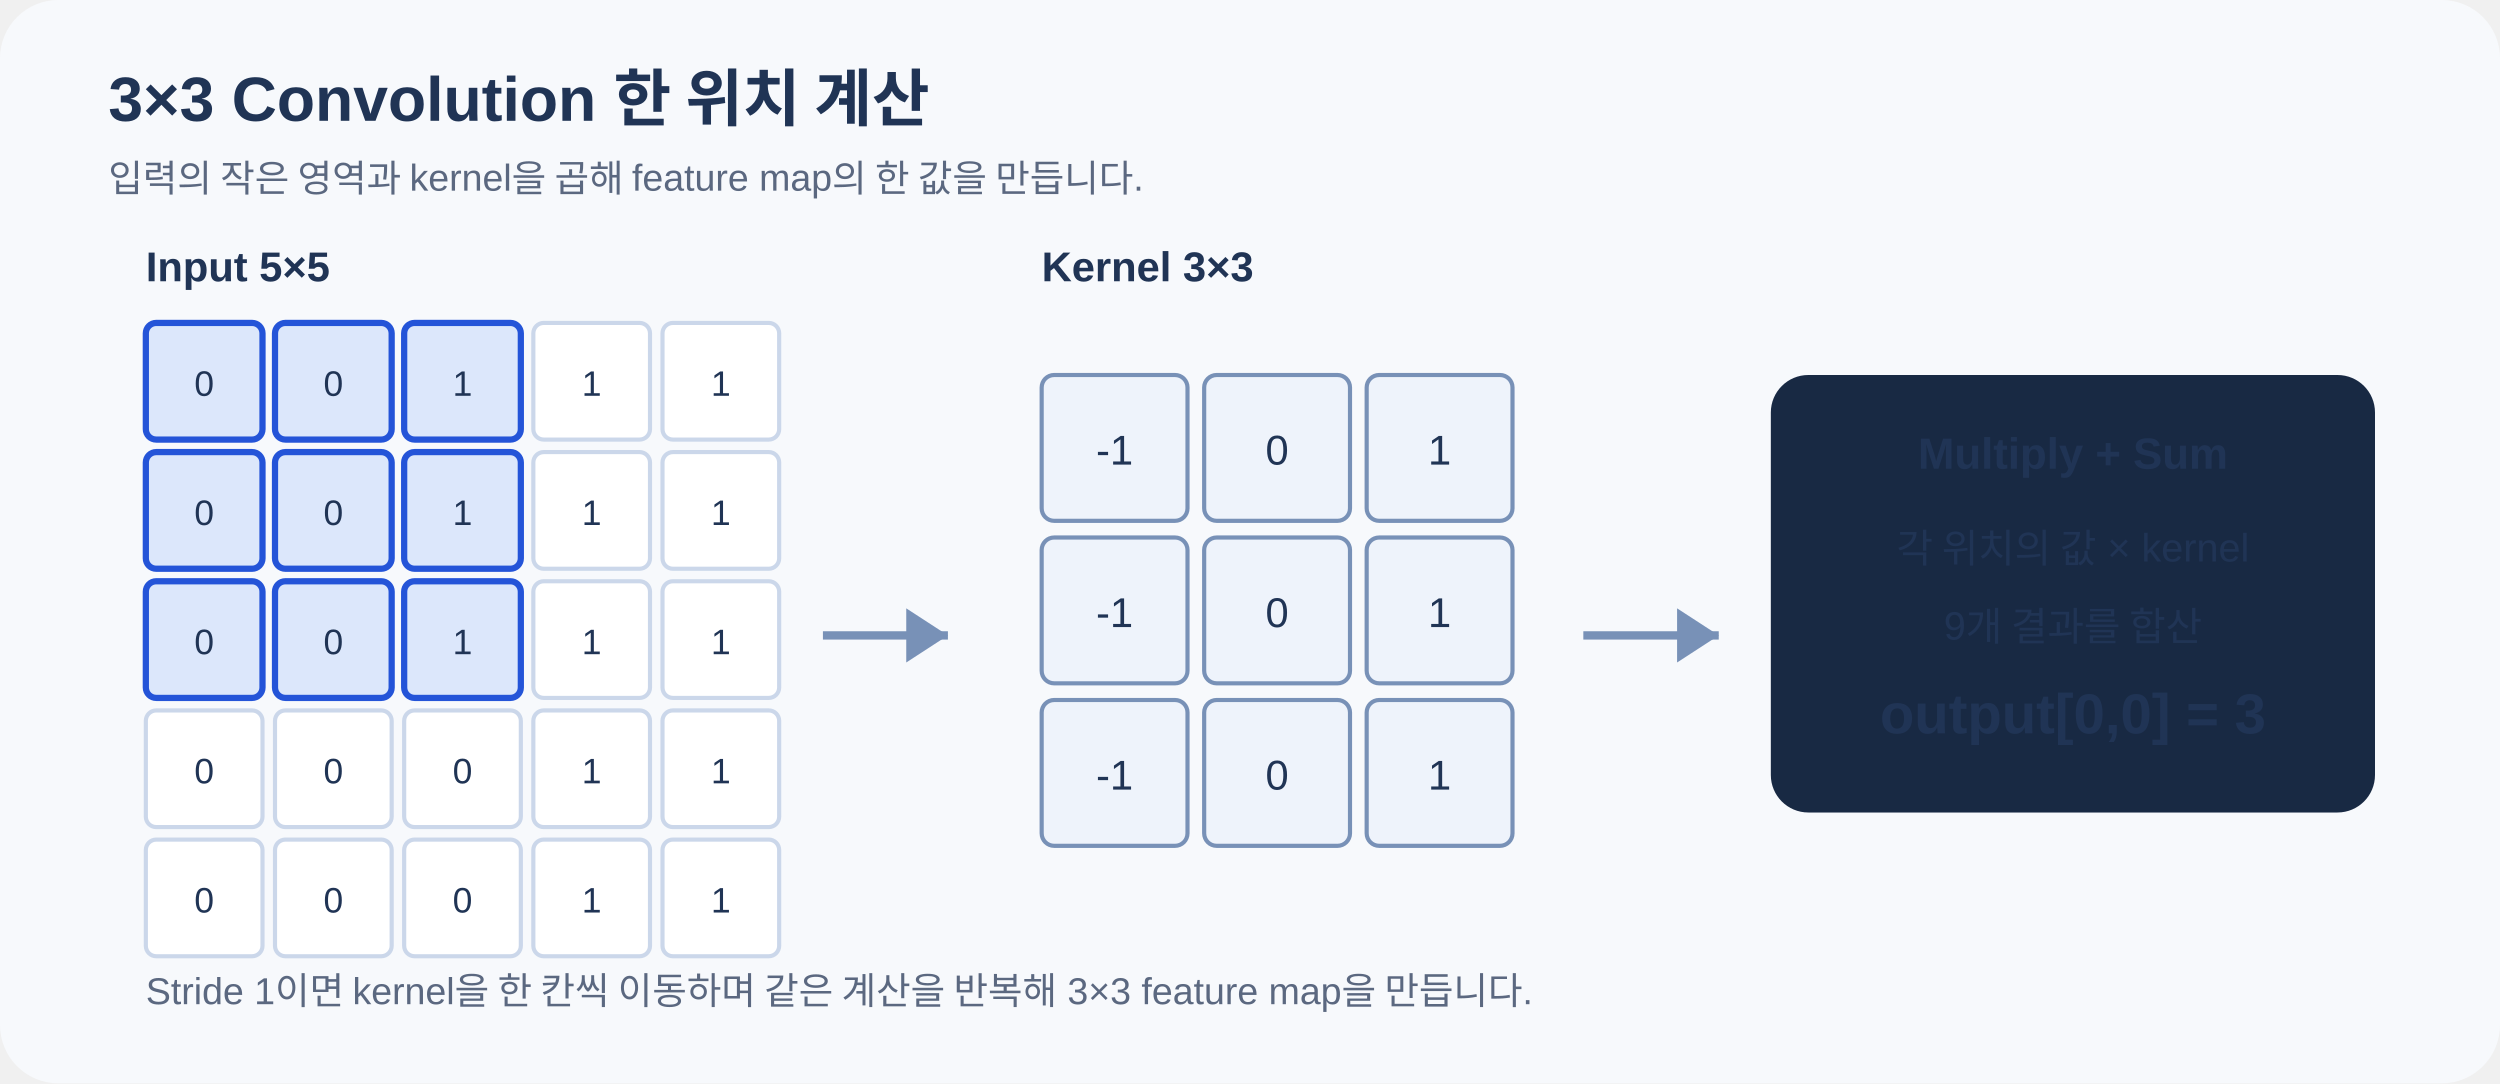
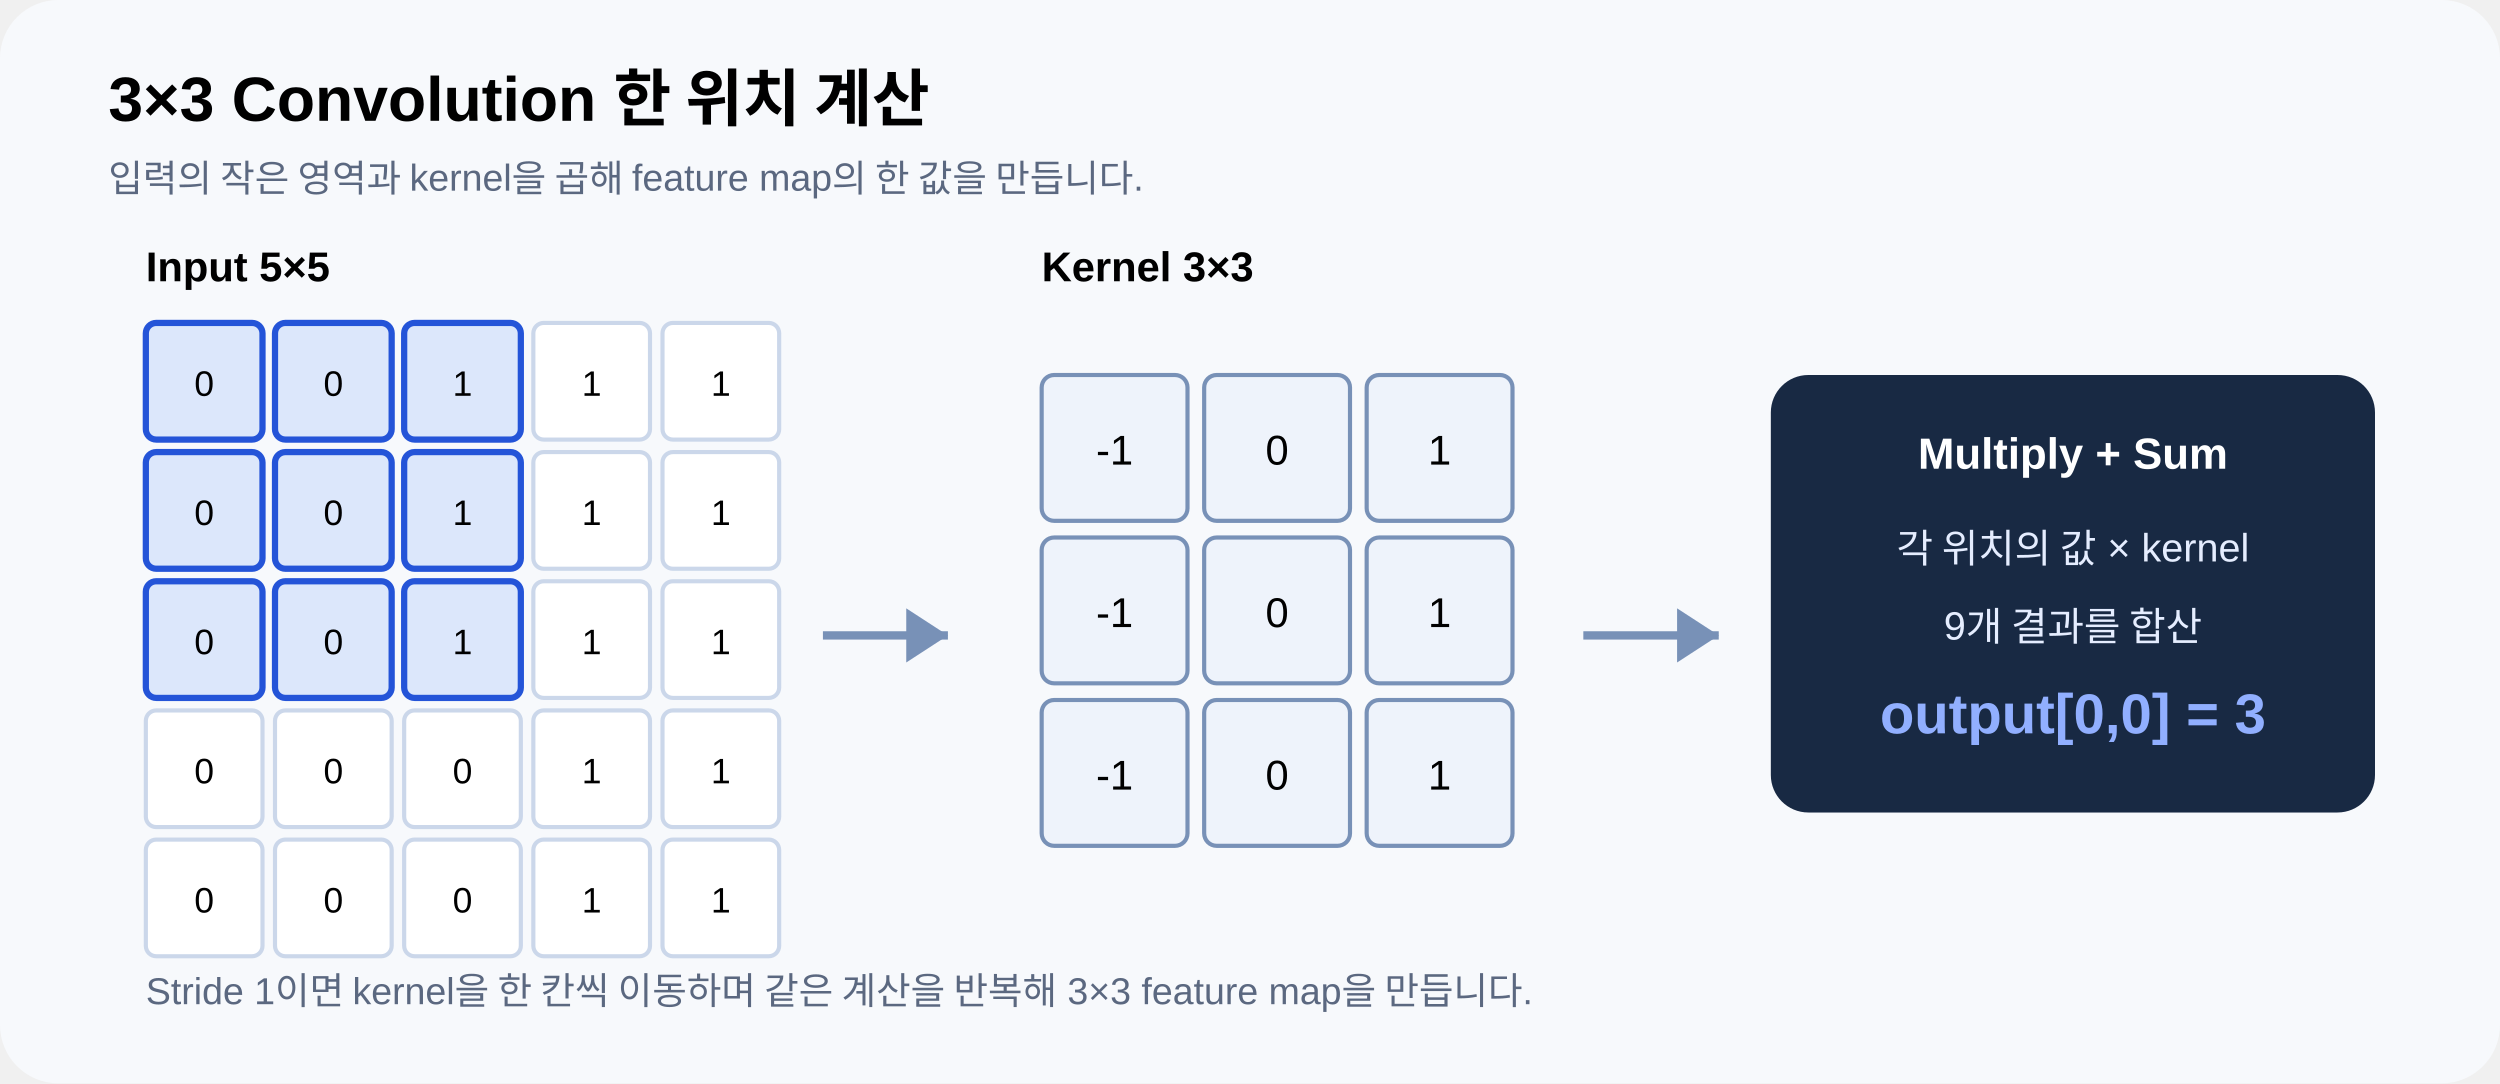
<svg xmlns="http://www.w3.org/2000/svg" viewBox="0 0 1200 520">
-   <style>text{font-family:Arial,'Noto Sans KR',sans-serif;fill:#203455}.title{font-size:30px;font-weight:700}.sub{font-size:18px;fill:#5b6880}.label{font-size:20px;font-weight:700}.cell{fill:#fff;stroke:#cbd7ea;stroke-width:2}.hi{fill:#dce7fb;stroke:#2454d8;stroke-width:3}.k{fill:#eef3fb;stroke:#7891b7;stroke-width:2}.edge{stroke:#7891b7;stroke-width:4;fill:none}</style>
+   <style>text{font-family:Arial,'Noto Sans KR',sans-serif}.title{font-size:30px;font-weight:700}.sub{font-size:18px;fill:#5b6880}.label{font-size:20px;font-weight:700}.cell{fill:#fff;stroke:#cbd7ea;stroke-width:2}.hi{fill:#dce7fb;stroke:#2454d8;stroke-width:3}.k{fill:#eef3fb;stroke:#7891b7;stroke-width:2}.edge{stroke:#7891b7;stroke-width:4;fill:none}</style>
  <rect width="1200" height="520" rx="28" fill="#f7f9fc" />
  <text x="52" y="58" class="title">3×3 Convolution 한 위치 계산</text>
  <text x="52" y="92" class="sub">입력의 작은 영역과 kernel을 곱해 feature map의 한 값을 만듭니다.</text>
  <text x="70" y="135" class="label">Input 5×5</text>
  <g transform="translate(70 155)">
    <rect x="0" y="0" width="56" height="56" rx="5" class="hi" />
    <text x="28" y="35" text-anchor="middle" font-size="17">0</text>
    <rect x="62" y="0" width="56" height="56" rx="5" class="hi" />
    <text x="90" y="35" text-anchor="middle" font-size="17">0</text>
    <rect x="124" y="0" width="56" height="56" rx="5" class="hi" />
    <text x="152" y="35" text-anchor="middle" font-size="17">1</text>
    <rect x="186" y="0" width="56" height="56" rx="5" class="cell" />
    <text x="214" y="35" text-anchor="middle" font-size="17">1</text>
    <rect x="248" y="0" width="56" height="56" rx="5" class="cell" />
    <text x="276" y="35" text-anchor="middle" font-size="17">1</text>
    <rect x="0" y="62" width="56" height="56" rx="5" class="hi" />
    <text x="28" y="97" text-anchor="middle" font-size="17">0</text>
    <rect x="62" y="62" width="56" height="56" rx="5" class="hi" />
    <text x="90" y="97" text-anchor="middle" font-size="17">0</text>
    <rect x="124" y="62" width="56" height="56" rx="5" class="hi" />
    <text x="152" y="97" text-anchor="middle" font-size="17">1</text>
    <rect x="186" y="62" width="56" height="56" rx="5" class="cell" />
    <text x="214" y="97" text-anchor="middle" font-size="17">1</text>
    <rect x="248" y="62" width="56" height="56" rx="5" class="cell" />
    <text x="276" y="97" text-anchor="middle" font-size="17">1</text>
    <rect x="0" y="124" width="56" height="56" rx="5" class="hi" />
    <text x="28" y="159" text-anchor="middle" font-size="17">0</text>
    <rect x="62" y="124" width="56" height="56" rx="5" class="hi" />
    <text x="90" y="159" text-anchor="middle" font-size="17">0</text>
    <rect x="124" y="124" width="56" height="56" rx="5" class="hi" />
    <text x="152" y="159" text-anchor="middle" font-size="17">1</text>
    <rect x="186" y="124" width="56" height="56" rx="5" class="cell" />
    <text x="214" y="159" text-anchor="middle" font-size="17">1</text>
    <rect x="248" y="124" width="56" height="56" rx="5" class="cell" />
    <text x="276" y="159" text-anchor="middle" font-size="17">1</text>
    <rect x="0" y="186" width="56" height="56" rx="5" class="cell" />
    <text x="28" y="221" text-anchor="middle" font-size="17">0</text>
    <rect x="62" y="186" width="56" height="56" rx="5" class="cell" />
    <text x="90" y="221" text-anchor="middle" font-size="17">0</text>
    <rect x="124" y="186" width="56" height="56" rx="5" class="cell" />
    <text x="152" y="221" text-anchor="middle" font-size="17">0</text>
    <rect x="186" y="186" width="56" height="56" rx="5" class="cell" />
    <text x="214" y="221" text-anchor="middle" font-size="17">1</text>
    <rect x="248" y="186" width="56" height="56" rx="5" class="cell" />
    <text x="276" y="221" text-anchor="middle" font-size="17">1</text>
    <rect x="0" y="248" width="56" height="56" rx="5" class="cell" />
    <text x="28" y="283" text-anchor="middle" font-size="17">0</text>
    <rect x="62" y="248" width="56" height="56" rx="5" class="cell" />
    <text x="90" y="283" text-anchor="middle" font-size="17">0</text>
    <rect x="124" y="248" width="56" height="56" rx="5" class="cell" />
    <text x="152" y="283" text-anchor="middle" font-size="17">0</text>
    <rect x="186" y="248" width="56" height="56" rx="5" class="cell" />
    <text x="214" y="283" text-anchor="middle" font-size="17">1</text>
    <rect x="248" y="248" width="56" height="56" rx="5" class="cell" />
    <text x="276" y="283" text-anchor="middle" font-size="17">1</text>
  </g>
  <path d="M395 305 H455" class="edge" />
  <polygon points="455,305 435,292 435,318" fill="#7891b7" />
  <text x="500" y="135" class="label">Kernel 3×3</text>
  <g transform="translate(500 180)">
    <rect x="0" y="0" width="70" height="70" rx="6" class="k" />
    <text x="35" y="43" text-anchor="middle" font-size="20">-1</text>
    <rect x="78" y="0" width="70" height="70" rx="6" class="k" />
    <text x="113" y="43" text-anchor="middle" font-size="20">0</text>
    <rect x="156" y="0" width="70" height="70" rx="6" class="k" />
    <text x="191" y="43" text-anchor="middle" font-size="20">1</text>
    <rect x="0" y="78" width="70" height="70" rx="6" class="k" />
    <text x="35" y="121" text-anchor="middle" font-size="20">-1</text>
    <rect x="78" y="78" width="70" height="70" rx="6" class="k" />
    <text x="113" y="121" text-anchor="middle" font-size="20">0</text>
    <rect x="156" y="78" width="70" height="70" rx="6" class="k" />
    <text x="191" y="121" text-anchor="middle" font-size="20">1</text>
    <rect x="0" y="156" width="70" height="70" rx="6" class="k" />
    <text x="35" y="199" text-anchor="middle" font-size="20">-1</text>
    <rect x="78" y="156" width="70" height="70" rx="6" class="k" />
    <text x="113" y="199" text-anchor="middle" font-size="20">0</text>
    <rect x="156" y="156" width="70" height="70" rx="6" class="k" />
    <text x="191" y="199" text-anchor="middle" font-size="20">1</text>
  </g>
  <path d="M760 305 H825" class="edge" />
  <polygon points="825,305 805,292 805,318" fill="#7891b7" />
  <rect x="850" y="180" width="290" height="210" rx="18" fill="#182943" />
  <text x="995" y="225" text-anchor="middle" font-size="21" font-weight="700" fill="#fff">Multiply + Sum</text>
  <text x="995" y="270" text-anchor="middle" font-size="19" fill="#e5edff">각 위치의 값 × kernel</text>
  <text x="995" y="307" text-anchor="middle" font-size="19" fill="#e5edff">9개 결과를 합산</text>
  <text x="995" y="352" text-anchor="middle" font-size="27" font-weight="700" fill="#91afff">output[0,0] = 3</text>
  <text x="70" y="482" class="sub">Stride 1이면 kernel을 한 칸씩 이동하며 같은 계산을 반복해 3×3 feature map을 만듭니다.</text>
</svg>
